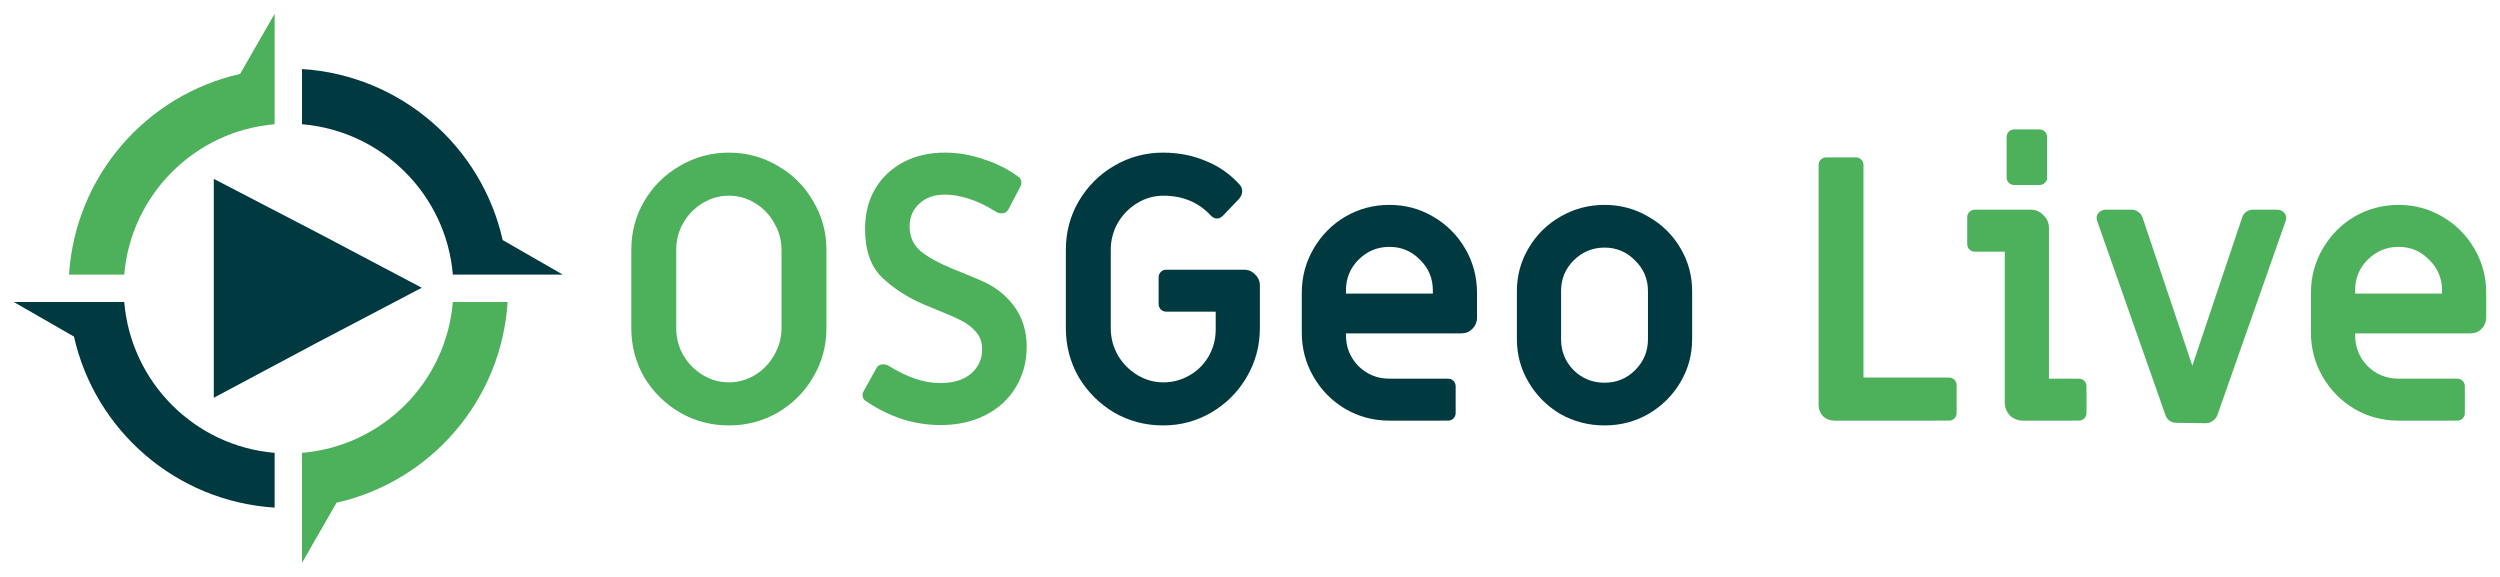
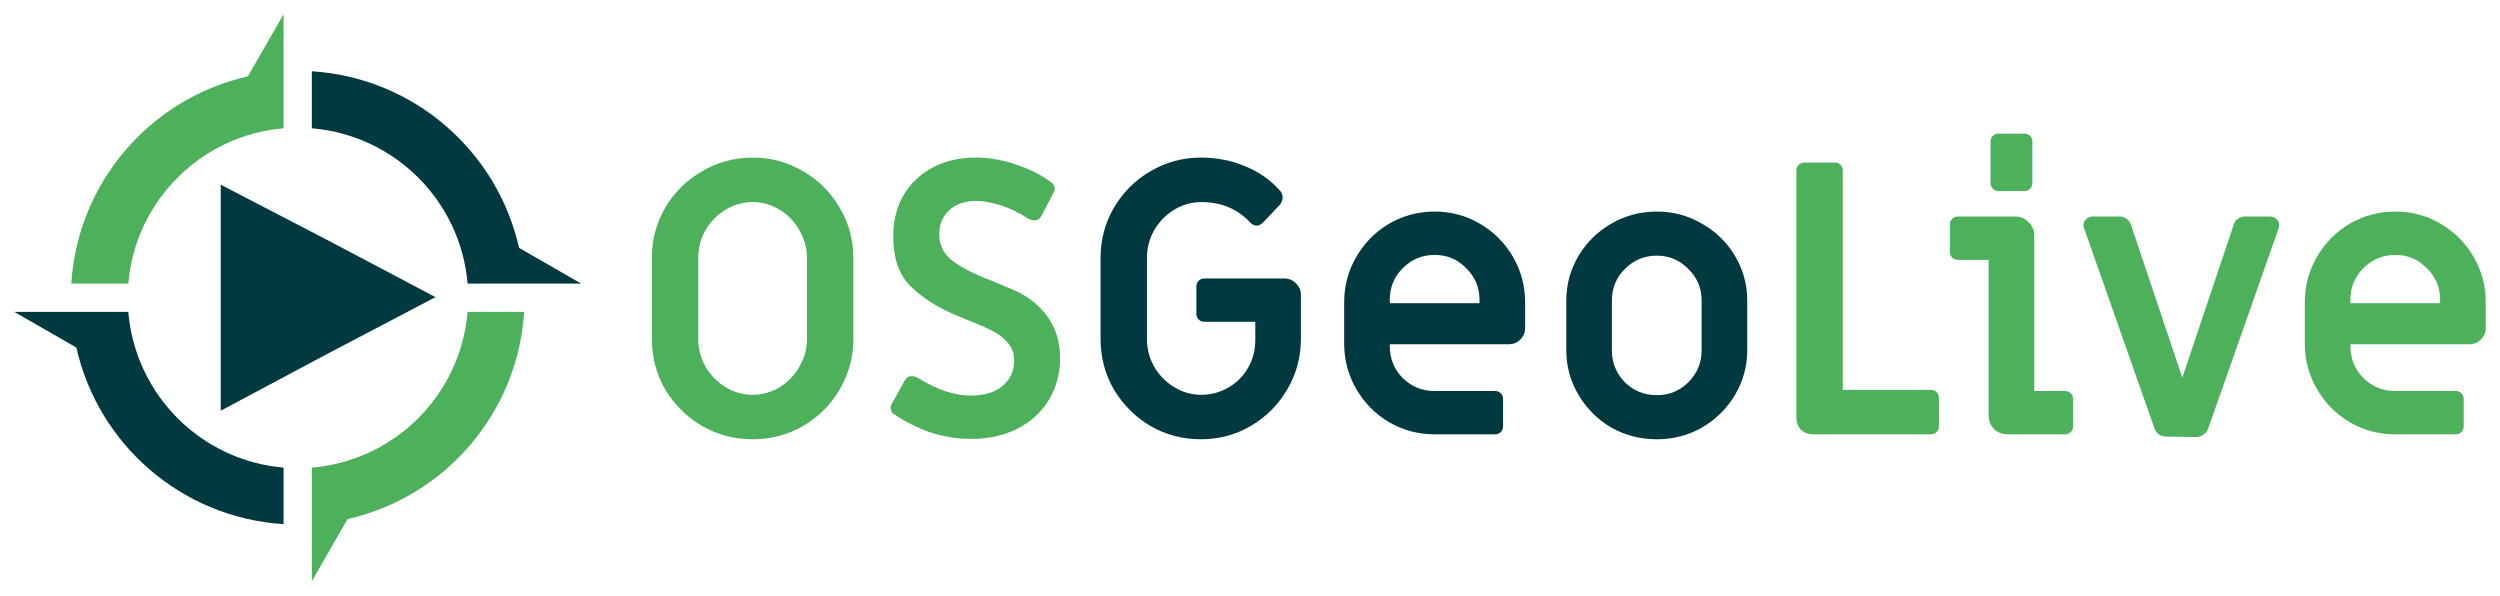
- <svg xmlns="http://www.w3.org/2000/svg" id="svg844" version="1.1" viewBox="0 0 479.109 110.509" height="417.673" width="1810.804">
+ <svg xmlns="http://www.w3.org/2000/svg" id="svg844" version="1.1" viewBox="0 0 463.999 110.509" height="417.673" width="1753.696">
  <defs id="defs838" />
  <g transform="translate(1.993259,-188.8799)" id="layer1">
    <path id="path4180-2-9" d="M 58.964,233.538 78.834,244.025 58.847,254.513 38.978,265.11 V 244.025 223.16 Z" style="color:#000000;clip-rule:nonzero;display:inline;overflow:visible;visibility:visible;opacity:1;isolation:auto;mix-blend-mode:normal;color-interpolation:sRGB;color-interpolation-filters:linearRGB;solid-color:#000000;solid-opacity:1;fill:#003a40;fill-opacity:1;fill-rule:evenodd;stroke:none;stroke-width:4.713;stroke-linecap:round;stroke-linejoin:round;stroke-miterlimit:4;stroke-dasharray:none;stroke-dashoffset:0;stroke-opacity:1;color-rendering:auto;image-rendering:auto;shape-rendering:auto;text-rendering:auto;enable-background:accumulate" />
    <path style="fill:#4db05b;fill-opacity:1;stroke-width:0.282" class="st0" d="m 50.637,212.69 v -10.582 -10.582 l -6.624,11.528 C 26.032,207.098 12.439,222.583 11.235,241.511 H 21.817 C 23.107,226.197 35.324,213.98 50.637,212.69" id="path7-2" />
    <path style="fill:#003a40;fill-opacity:1;stroke-width:0.282" class="st1" d="M 21.817,246.759 H 11.235 0.653 l 11.528,6.625 c 4.044,17.981 19.529,31.574 38.457,32.778 V 275.665 C 35.324,274.375 23.107,262.158 21.817,246.759" id="path9-7" />
    <path style="fill:#003a40;fill-opacity:1;stroke-width:0.282" class="st1" d="M 84.792,241.511 H 95.288 105.87 l -11.528,-6.625 C 90.298,216.905 74.813,203.312 55.885,202.108 v 10.582 c 15.4,1.29 27.616,13.507 28.907,28.821" id="path11-0" />
    <path style="fill:#4db05b;fill-opacity:1;stroke-width:0.282" class="st0" d="m 55.885,275.665 v 10.496 10.582 l 6.625,-11.528 c 17.981,-4.044 31.574,-19.529 32.778,-38.457 H 84.792 c -1.29,15.4 -13.507,27.616 -28.907,28.907" id="path13-9" />
-     <path d="m 137.689,270.409 q -5.08,0 -9.384,-2.469 -4.304,-2.54 -6.844,-6.773 -2.469,-4.304 -2.469,-9.384 v -15.028 q 0,-5.08 2.469,-9.313 2.54,-4.304 6.844,-6.773 4.304,-2.54 9.384,-2.54 5.08,0 9.384,2.54 4.304,2.469 6.773,6.773 2.54,4.233 2.54,9.313 v 15.028 q 0,5.08 -2.54,9.384 -2.469,4.233 -6.773,6.773 -4.304,2.469 -9.384,2.469 z m 0,-8.255 q 2.681,0 5.009,-1.411 2.328,-1.411 3.669,-3.81 1.411,-2.399 1.411,-5.151 v -15.028 q 0,-2.752 -1.411,-5.151 -1.341,-2.399 -3.669,-3.81 -2.328,-1.411 -5.009,-1.411 -2.681,0 -5.009,1.411 -2.328,1.411 -3.739,3.81 -1.341,2.399 -1.341,5.151 v 15.028 q 0,2.752 1.341,5.151 1.411,2.399 3.739,3.81 2.328,1.411 5.009,1.411 z" style="font-style:normal;font-variant:normal;font-weight:bold;font-stretch:normal;font-size:70.556px;line-height:125%;font-family:'Miriam Libre';-inkscape-font-specification:'Miriam Libre, Bold';font-variant-ligatures:normal;font-variant-caps:normal;font-variant-numeric:normal;font-feature-settings:normal;text-align:start;letter-spacing:-0.529px;word-spacing:0px;writing-mode:lr-tb;text-anchor:start;fill:#4db05b;fill-opacity:1;stroke:none;stroke-width:0.265px;stroke-linecap:butt;stroke-linejoin:miter;stroke-opacity:1" id="path854" />
-     <path d="m 178.254,270.339 q -3.81,0 -7.549,-1.199 -3.669,-1.27 -6.844,-3.457 -0.353,-0.212 -0.494,-0.706 -0.141,-0.564 0.07,-0.988 l 2.469,-4.445 q 0.423,-0.847 1.341,-0.847 0.564,0 1.058,0.282 5.292,3.316 9.878,3.316 3.739,0 5.856,-1.764 2.187,-1.834 2.187,-4.727 0,-1.905 -1.058,-3.175 -1.058,-1.341 -2.822,-2.258 -1.764,-0.917 -5.151,-2.258 l -2.046,-0.847 q -4.798,-2.046 -8.114,-5.221 -3.246,-3.175 -3.246,-9.313 0,-4.304 1.905,-7.62 1.976,-3.316 5.433,-5.151 3.457,-1.834 7.973,-1.834 3.739,0 7.408,1.27 3.739,1.199 6.703,3.387 0.353,0.212 0.494,0.776 0.141,0.494 -0.071,0.917 l -2.328,4.445 q -0.423,0.847 -1.341,0.847 -0.564,0 -1.058,-0.282 -2.752,-1.764 -5.292,-2.54 -2.469,-0.776 -4.445,-0.776 -3.175,0 -5.009,1.764 -1.834,1.693 -1.834,4.374 0,2.752 1.976,4.586 2.046,1.764 6.491,3.598 0.635,0.212 4.798,1.976 4.233,1.693 6.703,5.009 2.469,3.316 2.469,7.832 0,4.374 -2.117,7.832 -2.046,3.387 -5.786,5.292 -3.739,1.905 -8.608,1.905 z" style="font-style:normal;font-variant:normal;font-weight:bold;font-stretch:normal;font-size:70.556px;line-height:125%;font-family:'Miriam Libre';-inkscape-font-specification:'Miriam Libre, Bold';font-variant-ligatures:normal;font-variant-caps:normal;font-variant-numeric:normal;font-feature-settings:normal;text-align:start;letter-spacing:-0.529px;word-spacing:0px;writing-mode:lr-tb;text-anchor:start;fill:#4db05b;fill-opacity:1;stroke:none;stroke-width:0.265px;stroke-linecap:butt;stroke-linejoin:miter;stroke-opacity:1" id="path856" />
-     <path d="m 220.896,270.409 q -5.08,0 -9.384,-2.469 -4.233,-2.54 -6.773,-6.773 -2.469,-4.304 -2.469,-9.384 v -15.028 q 0,-5.08 2.469,-9.313 2.54,-4.304 6.773,-6.773 4.304,-2.54 9.384,-2.54 4.445,0 8.255,1.623 3.81,1.552 6.491,4.586 0.423,0.494 0.423,1.199 0,0.706 -0.564,1.411 l -3.104,3.246 q -0.564,0.564 -1.129,0.564 -0.706,0 -1.27,-0.635 -3.528,-3.739 -9.031,-3.739 -2.681,0 -5.009,1.411 -2.328,1.411 -3.739,3.81 -1.341,2.399 -1.341,5.151 v 15.028 q 0,2.752 1.341,5.151 1.411,2.399 3.739,3.81 2.328,1.411 5.009,1.411 2.681,0 5.009,-1.341 2.328,-1.341 3.669,-3.669 1.341,-2.328 1.341,-5.08 v -3.457 h -9.454 q -0.635,0 -1.058,-0.423 -0.423,-0.423 -0.423,-1.058 v -5.08 q 0,-0.635 0.423,-1.058 0.423,-0.423 1.058,-0.423 h 14.887 q 1.27,0 2.117,0.917 0.917,0.847 0.917,2.117 v 8.184 q 0,5.08 -2.54,9.384 -2.469,4.233 -6.773,6.773 -4.233,2.469 -9.243,2.469 z" style="font-style:normal;font-variant:normal;font-weight:bold;font-stretch:normal;font-size:70.556px;line-height:125%;font-family:'Miriam Libre';-inkscape-font-specification:'Miriam Libre, Bold';font-variant-ligatures:normal;font-variant-caps:normal;font-variant-numeric:normal;font-feature-settings:normal;text-align:start;letter-spacing:-0.529px;word-spacing:0px;writing-mode:lr-tb;text-anchor:start;fill:#003a40;fill-opacity:1;stroke:none;stroke-width:0.265px;stroke-linecap:butt;stroke-linejoin:miter;stroke-opacity:1" id="path858" />
-     <path d="m 264.277,269.492 q -4.586,0 -8.467,-2.258 -3.81,-2.258 -6.068,-6.138 -2.258,-3.881 -2.258,-8.467 v -7.62 q 0,-4.586 2.258,-8.467 2.258,-3.881 6.068,-6.138 3.881,-2.258 8.467,-2.258 4.586,0 8.396,2.258 3.881,2.258 6.138,6.138 2.258,3.881 2.258,8.467 v 4.727 q 0,1.27 -0.917,2.187 -0.847,0.847 -2.117,0.847 h -22.084 v 0.353 q 0,3.457 2.399,5.927 2.469,2.399 5.927,2.399 h 11.218 q 0.635,0 1.058,0.423 0.423,0.423 0.423,1.058 v 5.08 q 0,0.635 -0.423,1.058 -0.423,0.423 -1.058,0.423 z m 8.326,-24.342 v -0.635 q 0,-3.457 -2.469,-5.856 -2.399,-2.469 -5.856,-2.469 -3.457,0 -5.927,2.469 -2.399,2.399 -2.399,5.856 v 0.635 z" style="font-style:normal;font-variant:normal;font-weight:bold;font-stretch:normal;font-size:70.556px;line-height:125%;font-family:'Miriam Libre';-inkscape-font-specification:'Miriam Libre, Bold';font-variant-ligatures:normal;font-variant-caps:normal;font-variant-numeric:normal;font-feature-settings:normal;text-align:start;letter-spacing:-0.529px;word-spacing:0px;writing-mode:lr-tb;text-anchor:start;fill:#003a40;fill-opacity:1;stroke:none;stroke-width:0.265px;stroke-linecap:butt;stroke-linejoin:miter;stroke-opacity:1" id="path860" />
-     <path d="m 305.502,270.409 q -4.586,0 -8.467,-2.187 -3.81,-2.258 -6.068,-6.068 -2.258,-3.81 -2.258,-8.255 v -9.243 q 0,-4.445 2.258,-8.255 2.258,-3.81 6.068,-5.997 3.881,-2.258 8.467,-2.258 4.586,0 8.396,2.258 3.881,2.187 6.138,5.997 2.258,3.81 2.258,8.255 v 9.243 q 0,4.445 -2.258,8.255 -2.258,3.81 -6.138,6.068 -3.81,2.187 -8.396,2.187 z m 0,-8.184 q 3.457,0 5.856,-2.399 2.469,-2.469 2.469,-5.927 v -9.243 q 0,-3.457 -2.469,-5.856 -2.399,-2.469 -5.856,-2.469 -3.457,0 -5.927,2.469 -2.399,2.399 -2.399,5.856 v 9.243 q 0,3.457 2.399,5.927 2.469,2.399 5.927,2.399 z" style="font-style:normal;font-variant:normal;font-weight:bold;font-stretch:normal;font-size:70.556px;line-height:125%;font-family:'Miriam Libre';-inkscape-font-specification:'Miriam Libre, Bold';font-variant-ligatures:normal;font-variant-caps:normal;font-variant-numeric:normal;font-feature-settings:normal;text-align:start;letter-spacing:-0.529px;word-spacing:0px;writing-mode:lr-tb;text-anchor:start;fill:#003a40;fill-opacity:1;stroke:none;stroke-width:0.265px;stroke-linecap:butt;stroke-linejoin:miter;stroke-opacity:1" id="path862" />
-     <path d="m 349.561,269.492 q -1.27,0 -2.187,-0.847 -0.847,-0.917 -0.847,-2.187 V 220.526 q 0,-0.635 0.423,-1.058 0.423,-0.423 1.058,-0.423 h 5.644 q 0.635,0 1.058,0.423 0.423,0.423 0.423,1.058 v 40.711 h 16.369 q 0.635,0 1.058,0.423 0.423,0.423 0.423,1.058 v 5.292 q 0,0.635 -0.423,1.058 -0.423,0.423 -1.058,0.423 z" style="font-style:normal;font-variant:normal;font-weight:bold;font-stretch:normal;font-size:70.556px;line-height:125%;font-family:'Miriam Libre';-inkscape-font-specification:'Miriam Libre, Bold';font-variant-ligatures:normal;font-variant-caps:normal;font-variant-numeric:normal;font-feature-settings:normal;text-align:start;letter-spacing:-0.529px;word-spacing:0px;writing-mode:lr-tb;text-anchor:start;fill:#4db05b;fill-opacity:1;stroke:none;stroke-width:0.265px;stroke-linecap:butt;stroke-linejoin:miter;stroke-opacity:1" id="path864" />
-     <path d="m 384.043,224.336 q -0.635,0 -1.058,-0.423 -0.423,-0.423 -0.423,-1.058 v -7.691 q 0,-0.635 0.423,-1.058 0.423,-0.423 1.058,-0.423 h 4.798 q 0.635,0 1.058,0.423 0.423,0.423 0.423,1.058 v 7.691 q 0,0.635 -0.423,1.058 -0.423,0.423 -1.058,0.423 z m 1.693,45.156 q -1.482,0 -2.54,-0.988 -0.988,-1.058 -0.988,-2.54 v -28.857 h -5.715 q -0.635,0 -1.058,-0.423 -0.423,-0.423 -0.423,-1.058 v -5.08 q 0,-0.635 0.423,-1.058 0.423,-0.423 1.058,-0.423 h 10.654 q 1.482,0 2.469,1.058 1.058,0.988 1.058,2.469 v 28.857 h 5.715 q 0.635,0 1.058,0.423 0.423,0.423 0.423,1.058 v 5.08 q 0,0.635 -0.423,1.058 -0.423,0.423 -1.058,0.423 z" style="font-style:normal;font-variant:normal;font-weight:bold;font-stretch:normal;font-size:70.556px;line-height:125%;font-family:'Miriam Libre';-inkscape-font-specification:'Miriam Libre, Bold';font-variant-ligatures:normal;font-variant-caps:normal;font-variant-numeric:normal;font-feature-settings:normal;text-align:start;letter-spacing:-0.529px;word-spacing:0px;writing-mode:lr-tb;text-anchor:start;fill:#4db05b;fill-opacity:1;stroke:none;stroke-width:0.265px;stroke-linecap:butt;stroke-linejoin:miter;stroke-opacity:1" id="path866" />
-     <path d="m 415.19,269.915 q -1.623,0 -2.187,-1.482 L 399.95,231.321 q -0.141,-0.423 -0.141,-0.635 0,-0.706 0.494,-1.129 0.494,-0.494 1.27,-0.494 h 4.939 q 0.706,0 1.27,0.423 0.635,0.423 0.847,1.129 l 9.525,28.363 9.525,-28.363 q 0.212,-0.706 0.776,-1.129 0.635,-0.423 1.341,-0.423 h 4.586 q 0.776,0 1.27,0.494 0.494,0.423 0.494,1.129 0,0.212 -0.141,0.635 l -13.053,37.112 q -0.282,0.706 -0.917,1.129 -0.564,0.423 -1.27,0.423 z" style="font-style:normal;font-variant:normal;font-weight:bold;font-stretch:normal;font-size:70.556px;line-height:125%;font-family:'Miriam Libre';-inkscape-font-specification:'Miriam Libre, Bold';font-variant-ligatures:normal;font-variant-caps:normal;font-variant-numeric:normal;font-feature-settings:normal;text-align:start;letter-spacing:-0.529px;word-spacing:0px;writing-mode:lr-tb;text-anchor:start;fill:#4db05b;fill-opacity:1;stroke:none;stroke-width:0.265px;stroke-linecap:butt;stroke-linejoin:miter;stroke-opacity:1" id="path868" />
-     <path d="m 457.677,269.492 q -4.586,0 -8.467,-2.258 -3.81,-2.258 -6.068,-6.138 -2.258,-3.881 -2.258,-8.467 v -7.62 q 0,-4.586 2.258,-8.467 2.258,-3.881 6.068,-6.138 3.881,-2.258 8.467,-2.258 4.586,0 8.396,2.258 3.881,2.258 6.138,6.138 2.258,3.881 2.258,8.467 v 4.727 q 0,1.27 -0.917,2.187 -0.847,0.847 -2.117,0.847 H 449.352 v 0.353 q 0,3.457 2.399,5.927 2.469,2.399 5.927,2.399 h 11.218 q 0.635,0 1.058,0.423 0.423,0.423 0.423,1.058 v 5.08 q 0,0.635 -0.423,1.058 -0.423,0.423 -1.058,0.423 z m 8.326,-24.342 v -0.635 q 0,-3.457 -2.469,-5.856 -2.399,-2.469 -5.856,-2.469 -3.457,0 -5.927,2.469 -2.399,2.399 -2.399,5.856 v 0.635 z" style="font-style:normal;font-variant:normal;font-weight:bold;font-stretch:normal;font-size:70.556px;line-height:125%;font-family:'Miriam Libre';-inkscape-font-specification:'Miriam Libre, Bold';font-variant-ligatures:normal;font-variant-caps:normal;font-variant-numeric:normal;font-feature-settings:normal;text-align:start;letter-spacing:-0.529px;word-spacing:0px;writing-mode:lr-tb;text-anchor:start;fill:#4db05b;fill-opacity:1;stroke:none;stroke-width:0.265px;stroke-linecap:butt;stroke-linejoin:miter;stroke-opacity:1" id="path870" />
+     <path d="m 137.689,270.409 q -5.08,0 -9.384,-2.469 -4.304,-2.54 -6.844,-6.773 -2.469,-4.304 -2.469,-9.384 v -15.028 q 0,-5.08 2.469,-9.313 2.54,-4.304 6.844,-6.773 4.304,-2.54 9.384,-2.54 5.08,0 9.384,2.54 4.304,2.469 6.773,6.773 2.54,4.233 2.54,9.313 v 15.028 q 0,5.08 -2.54,9.384 -2.469,4.233 -6.773,6.773 -4.304,2.469 -9.384,2.469 z m 0,-8.255 q 2.681,0 5.009,-1.411 2.328,-1.411 3.669,-3.81 1.411,-2.399 1.411,-5.151 v -15.028 q 0,-2.752 -1.411,-5.151 -1.341,-2.399 -3.669,-3.81 -2.328,-1.411 -5.009,-1.411 -2.681,0 -5.009,1.411 -2.328,1.411 -3.739,3.81 -1.341,2.399 -1.341,5.151 v 15.028 q 0,2.752 1.341,5.151 1.411,2.399 3.739,3.81 2.328,1.411 5.009,1.411 z" style="font-style:normal;font-variant:normal;font-weight:bold;font-stretch:normal;font-size:70.556px;line-height:125%;font-family:'Miriam Libre';-inkscape-font-specification:'Miriam Libre, Bold';font-variant-ligatures:normal;font-variant-caps:normal;font-variant-numeric:normal;font-feature-settings:normal;text-align:start;letter-spacing:-0.529px;word-spacing:0px;writing-mode:lr-tb;text-anchor:start;fill:#4db05b;fill-opacity:1;stroke:none;stroke-width:0.265px;stroke-linecap:butt;stroke-linejoin:miter;stroke-opacity:1" id="path821" />
+     <path d="m 178.254,270.339 q -3.81,0 -7.549,-1.199 -3.669,-1.27 -6.844,-3.457 -0.353,-0.212 -0.494,-0.706 -0.141,-0.564 0.07,-0.988 l 2.469,-4.445 q 0.423,-0.847 1.341,-0.847 0.564,0 1.058,0.282 5.292,3.316 9.878,3.316 3.739,0 5.856,-1.764 2.187,-1.834 2.187,-4.727 0,-1.905 -1.058,-3.175 -1.058,-1.341 -2.822,-2.258 -1.764,-0.917 -5.151,-2.258 l -2.046,-0.847 q -4.798,-2.046 -8.114,-5.221 -3.246,-3.175 -3.246,-9.313 0,-4.304 1.905,-7.62 1.976,-3.316 5.433,-5.151 3.457,-1.834 7.973,-1.834 3.739,0 7.408,1.27 3.739,1.199 6.703,3.387 0.353,0.212 0.494,0.776 0.141,0.494 -0.071,0.917 l -2.328,4.445 q -0.423,0.847 -1.341,0.847 -0.564,0 -1.058,-0.282 -2.752,-1.764 -5.292,-2.54 -2.469,-0.776 -4.445,-0.776 -3.175,0 -5.009,1.764 -1.834,1.693 -1.834,4.374 0,2.752 1.976,4.586 2.046,1.764 6.491,3.598 0.635,0.212 4.798,1.976 4.233,1.693 6.703,5.009 2.469,3.316 2.469,7.832 0,4.374 -2.117,7.832 -2.046,3.387 -5.786,5.292 -3.739,1.905 -8.608,1.905 z" style="font-style:normal;font-variant:normal;font-weight:bold;font-stretch:normal;font-size:70.556px;line-height:125%;font-family:'Miriam Libre';-inkscape-font-specification:'Miriam Libre, Bold';font-variant-ligatures:normal;font-variant-caps:normal;font-variant-numeric:normal;font-feature-settings:normal;text-align:start;letter-spacing:-0.529px;word-spacing:0px;writing-mode:lr-tb;text-anchor:start;fill:#4db05b;fill-opacity:1;stroke:none;stroke-width:0.265px;stroke-linecap:butt;stroke-linejoin:miter;stroke-opacity:1" id="path823" />
+     <path d="m 220.896,270.409 q -5.08,0 -9.384,-2.469 -4.233,-2.54 -6.773,-6.773 -2.469,-4.304 -2.469,-9.384 v -15.028 q 0,-5.08 2.469,-9.313 2.54,-4.304 6.773,-6.773 4.304,-2.54 9.384,-2.54 4.445,0 8.255,1.623 3.81,1.552 6.491,4.586 0.423,0.494 0.423,1.199 0,0.706 -0.564,1.411 l -3.104,3.246 q -0.564,0.564 -1.129,0.564 -0.706,0 -1.27,-0.635 -3.528,-3.739 -9.031,-3.739 -2.681,0 -5.009,1.411 -2.328,1.411 -3.739,3.81 -1.341,2.399 -1.341,5.151 v 15.028 q 0,2.752 1.341,5.151 1.411,2.399 3.739,3.81 2.328,1.411 5.009,1.411 2.681,0 5.009,-1.341 2.328,-1.341 3.669,-3.669 1.341,-2.328 1.341,-5.08 v -3.457 h -9.454 q -0.635,0 -1.058,-0.423 -0.423,-0.423 -0.423,-1.058 v -5.08 q 0,-0.635 0.423,-1.058 0.423,-0.423 1.058,-0.423 h 14.887 q 1.27,0 2.117,0.917 0.917,0.847 0.917,2.117 v 8.184 q 0,5.08 -2.54,9.384 -2.469,4.233 -6.773,6.773 -4.233,2.469 -9.243,2.469 z" style="font-style:normal;font-variant:normal;font-weight:bold;font-stretch:normal;font-size:70.556px;line-height:125%;font-family:'Miriam Libre';-inkscape-font-specification:'Miriam Libre, Bold';font-variant-ligatures:normal;font-variant-caps:normal;font-variant-numeric:normal;font-feature-settings:normal;text-align:start;letter-spacing:-0.529px;word-spacing:0px;writing-mode:lr-tb;text-anchor:start;fill:#003a40;fill-opacity:1;stroke:none;stroke-width:0.265px;stroke-linecap:butt;stroke-linejoin:miter;stroke-opacity:1" id="path825" />
+     <path d="m 264.277,269.492 q -4.586,0 -8.467,-2.258 -3.81,-2.258 -6.068,-6.138 -2.258,-3.881 -2.258,-8.467 v -7.62 q 0,-4.586 2.258,-8.467 2.258,-3.881 6.068,-6.138 3.881,-2.258 8.467,-2.258 4.586,0 8.396,2.258 3.881,2.258 6.138,6.138 2.258,3.881 2.258,8.467 v 4.727 q 0,1.27 -0.917,2.187 -0.847,0.847 -2.117,0.847 h -22.084 v 0.353 q 0,3.457 2.399,5.927 2.469,2.399 5.927,2.399 h 11.218 q 0.635,0 1.058,0.423 0.423,0.423 0.423,1.058 v 5.08 q 0,0.635 -0.423,1.058 -0.423,0.423 -1.058,0.423 z m 8.326,-24.342 v -0.635 q 0,-3.457 -2.469,-5.856 -2.399,-2.469 -5.856,-2.469 -3.457,0 -5.927,2.469 -2.399,2.399 -2.399,5.856 v 0.635 z" style="font-style:normal;font-variant:normal;font-weight:bold;font-stretch:normal;font-size:70.556px;line-height:125%;font-family:'Miriam Libre';-inkscape-font-specification:'Miriam Libre, Bold';font-variant-ligatures:normal;font-variant-caps:normal;font-variant-numeric:normal;font-feature-settings:normal;text-align:start;letter-spacing:-0.529px;word-spacing:0px;writing-mode:lr-tb;text-anchor:start;fill:#003a40;fill-opacity:1;stroke:none;stroke-width:0.265px;stroke-linecap:butt;stroke-linejoin:miter;stroke-opacity:1" id="path827" />
+     <path d="m 305.502,270.409 q -4.586,0 -8.467,-2.187 -3.81,-2.258 -6.068,-6.068 -2.258,-3.81 -2.258,-8.255 v -9.243 q 0,-4.445 2.258,-8.255 2.258,-3.81 6.068,-5.997 3.881,-2.258 8.467,-2.258 4.586,0 8.396,2.258 3.881,2.187 6.138,5.997 2.258,3.81 2.258,8.255 v 9.243 q 0,4.445 -2.258,8.255 -2.258,3.81 -6.138,6.068 -3.81,2.187 -8.396,2.187 z m 0,-8.184 q 3.457,0 5.856,-2.399 2.469,-2.469 2.469,-5.927 v -9.243 q 0,-3.457 -2.469,-5.856 -2.399,-2.469 -5.856,-2.469 -3.457,0 -5.927,2.469 -2.399,2.399 -2.399,5.856 v 9.243 q 0,3.457 2.399,5.927 2.469,2.399 5.927,2.399 z" style="font-style:normal;font-variant:normal;font-weight:bold;font-stretch:normal;font-size:70.556px;line-height:125%;font-family:'Miriam Libre';-inkscape-font-specification:'Miriam Libre, Bold';font-variant-ligatures:normal;font-variant-caps:normal;font-variant-numeric:normal;font-feature-settings:normal;text-align:start;letter-spacing:-0.529px;word-spacing:0px;writing-mode:lr-tb;text-anchor:start;fill:#003a40;fill-opacity:1;stroke:none;stroke-width:0.265px;stroke-linecap:butt;stroke-linejoin:miter;stroke-opacity:1" id="path829" />
+     <path d="m 334.451,269.492 q -1.27,0 -2.187,-0.847 -0.847,-0.917 -0.847,-2.187 V 220.526 q 0,-0.635 0.423,-1.058 0.423,-0.423 1.058,-0.423 h 5.644 q 0.635,0 1.058,0.423 0.423,0.423 0.423,1.058 v 40.711 h 16.369 q 0.635,0 1.058,0.423 0.423,0.423 0.423,1.058 v 5.292 q 0,0.635 -0.423,1.058 -0.423,0.423 -1.058,0.423 z" style="font-style:normal;font-variant:normal;font-weight:bold;font-stretch:normal;font-size:70.556px;line-height:125%;font-family:'Miriam Libre';-inkscape-font-specification:'Miriam Libre, Bold';font-variant-ligatures:normal;font-variant-caps:normal;font-variant-numeric:normal;font-feature-settings:normal;text-align:start;letter-spacing:-0.529px;word-spacing:0px;writing-mode:lr-tb;text-anchor:start;fill:#4db05b;fill-opacity:1;stroke:none;stroke-width:0.265px;stroke-linecap:butt;stroke-linejoin:miter;stroke-opacity:1" id="path831" />
+     <path d="m 368.933,224.336 q -0.635,0 -1.058,-0.423 -0.423,-0.423 -0.423,-1.058 v -7.691 q 0,-0.635 0.423,-1.058 0.423,-0.423 1.058,-0.423 h 4.798 q 0.635,0 1.058,0.423 0.423,0.423 0.423,1.058 v 7.691 q 0,0.635 -0.423,1.058 -0.423,0.423 -1.058,0.423 z m 1.693,45.156 q -1.482,0 -2.54,-0.988 -0.988,-1.058 -0.988,-2.54 v -28.857 h -5.715 q -0.635,0 -1.058,-0.423 -0.423,-0.423 -0.423,-1.058 v -5.08 q 0,-0.635 0.423,-1.058 0.423,-0.423 1.058,-0.423 h 10.654 q 1.482,0 2.469,1.058 1.058,0.988 1.058,2.469 v 28.857 h 5.715 q 0.635,0 1.058,0.423 0.423,0.423 0.423,1.058 v 5.08 q 0,0.635 -0.423,1.058 -0.423,0.423 -1.058,0.423 z" style="font-style:normal;font-variant:normal;font-weight:bold;font-stretch:normal;font-size:70.556px;line-height:125%;font-family:'Miriam Libre';-inkscape-font-specification:'Miriam Libre, Bold';font-variant-ligatures:normal;font-variant-caps:normal;font-variant-numeric:normal;font-feature-settings:normal;text-align:start;letter-spacing:-0.529px;word-spacing:0px;writing-mode:lr-tb;text-anchor:start;fill:#4db05b;fill-opacity:1;stroke:none;stroke-width:0.265px;stroke-linecap:butt;stroke-linejoin:miter;stroke-opacity:1" id="path833" />
+     <path d="m 400.08,269.915 q -1.623,0 -2.187,-1.482 L 384.84,231.321 q -0.141,-0.423 -0.141,-0.635 0,-0.706 0.494,-1.129 0.494,-0.494 1.27,-0.494 h 4.939 q 0.706,0 1.27,0.423 0.635,0.423 0.847,1.129 l 9.525,28.363 9.525,-28.363 q 0.212,-0.706 0.776,-1.129 0.635,-0.423 1.341,-0.423 h 4.586 q 0.776,0 1.27,0.494 0.494,0.423 0.494,1.129 0,0.212 -0.141,0.635 l -13.053,37.112 q -0.282,0.706 -0.917,1.129 -0.564,0.423 -1.27,0.423 z" style="font-style:normal;font-variant:normal;font-weight:bold;font-stretch:normal;font-size:70.556px;line-height:125%;font-family:'Miriam Libre';-inkscape-font-specification:'Miriam Libre, Bold';font-variant-ligatures:normal;font-variant-caps:normal;font-variant-numeric:normal;font-feature-settings:normal;text-align:start;letter-spacing:-0.529px;word-spacing:0px;writing-mode:lr-tb;text-anchor:start;fill:#4db05b;fill-opacity:1;stroke:none;stroke-width:0.265px;stroke-linecap:butt;stroke-linejoin:miter;stroke-opacity:1" id="path835" />
+     <path d="m 442.568,269.492 q -4.586,0 -8.467,-2.258 -3.81,-2.258 -6.068,-6.138 -2.258,-3.881 -2.258,-8.467 v -7.62 q 0,-4.586 2.258,-8.467 2.258,-3.881 6.068,-6.138 3.881,-2.258 8.467,-2.258 4.586,0 8.396,2.258 3.881,2.258 6.138,6.138 2.258,3.881 2.258,8.467 v 4.727 q 0,1.27 -0.917,2.187 -0.847,0.847 -2.117,0.847 h -22.084 v 0.353 q 0,3.457 2.399,5.927 2.469,2.399 5.927,2.399 h 11.218 q 0.635,0 1.058,0.423 0.423,0.423 0.423,1.058 v 5.08 q 0,0.635 -0.423,1.058 -0.423,0.423 -1.058,0.423 z m 8.326,-24.342 v -0.635 q 0,-3.457 -2.469,-5.856 -2.399,-2.469 -5.856,-2.469 -3.457,0 -5.927,2.469 -2.399,2.399 -2.399,5.856 v 0.635 z" style="font-style:normal;font-variant:normal;font-weight:bold;font-stretch:normal;font-size:70.556px;line-height:125%;font-family:'Miriam Libre';-inkscape-font-specification:'Miriam Libre, Bold';font-variant-ligatures:normal;font-variant-caps:normal;font-variant-numeric:normal;font-feature-settings:normal;text-align:start;letter-spacing:-0.529px;word-spacing:0px;writing-mode:lr-tb;text-anchor:start;fill:#4db05b;fill-opacity:1;stroke:none;stroke-width:0.265px;stroke-linecap:butt;stroke-linejoin:miter;stroke-opacity:1" id="path837" />
  </g>
</svg>
